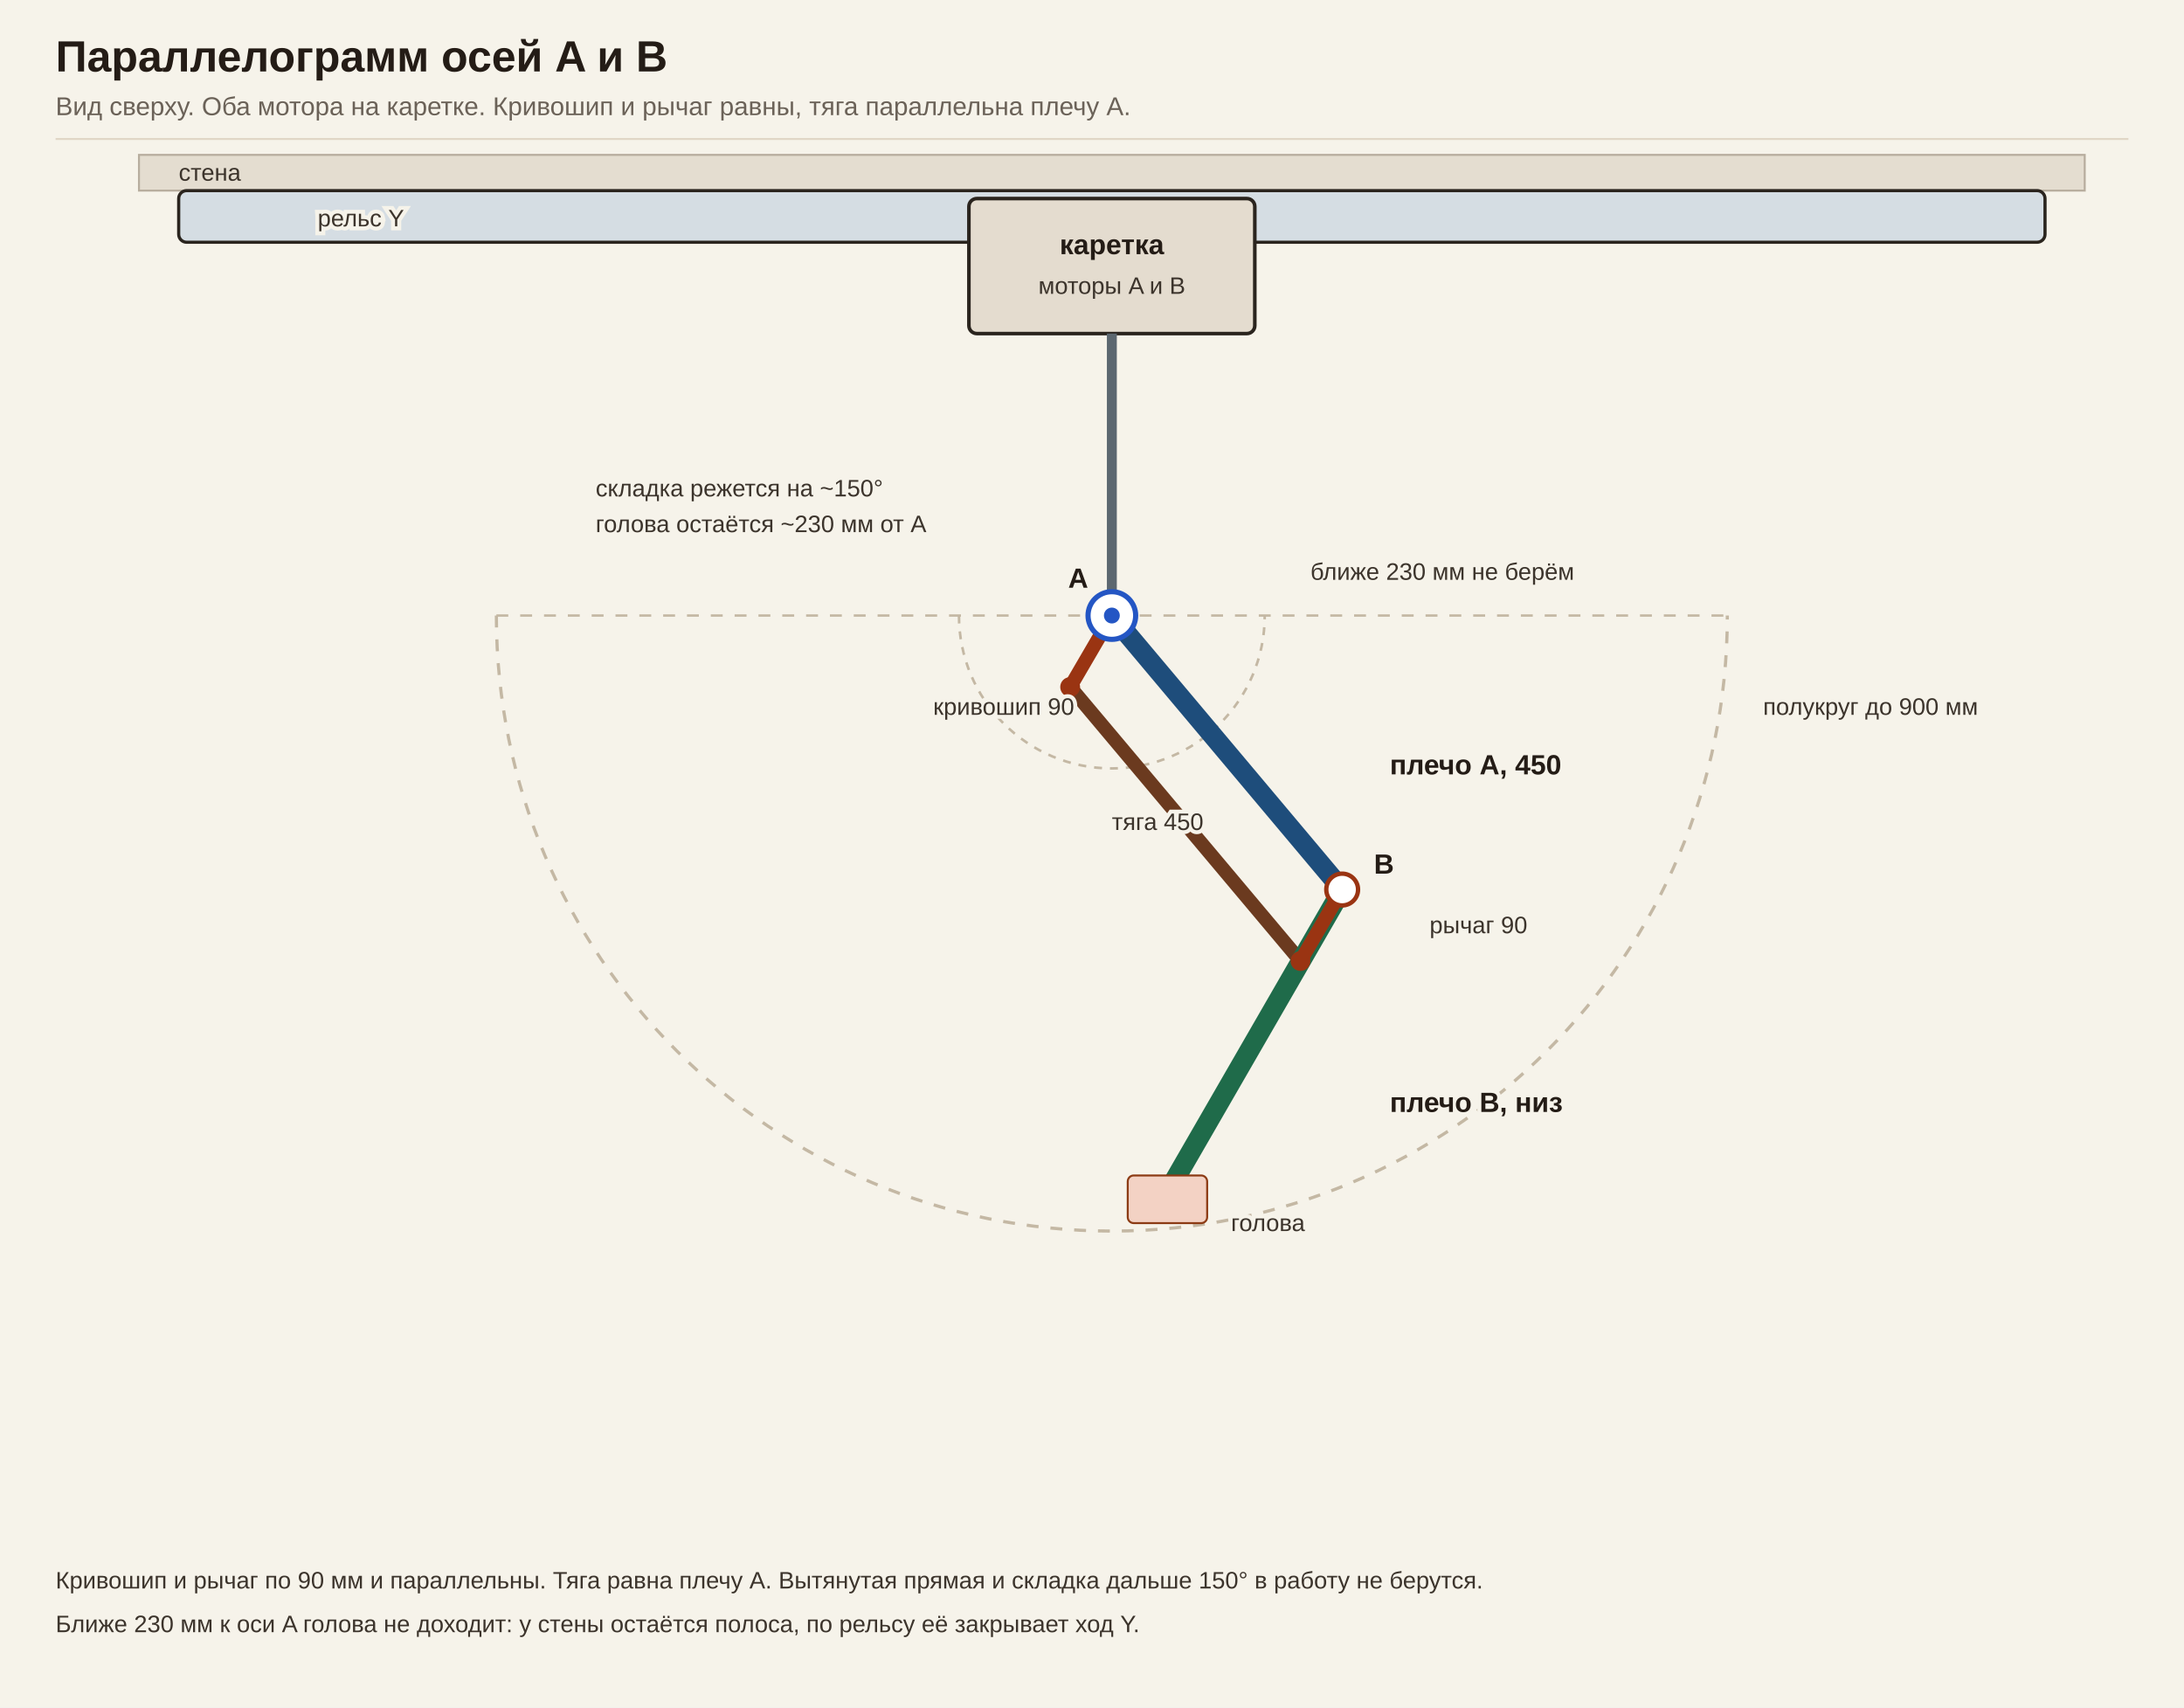
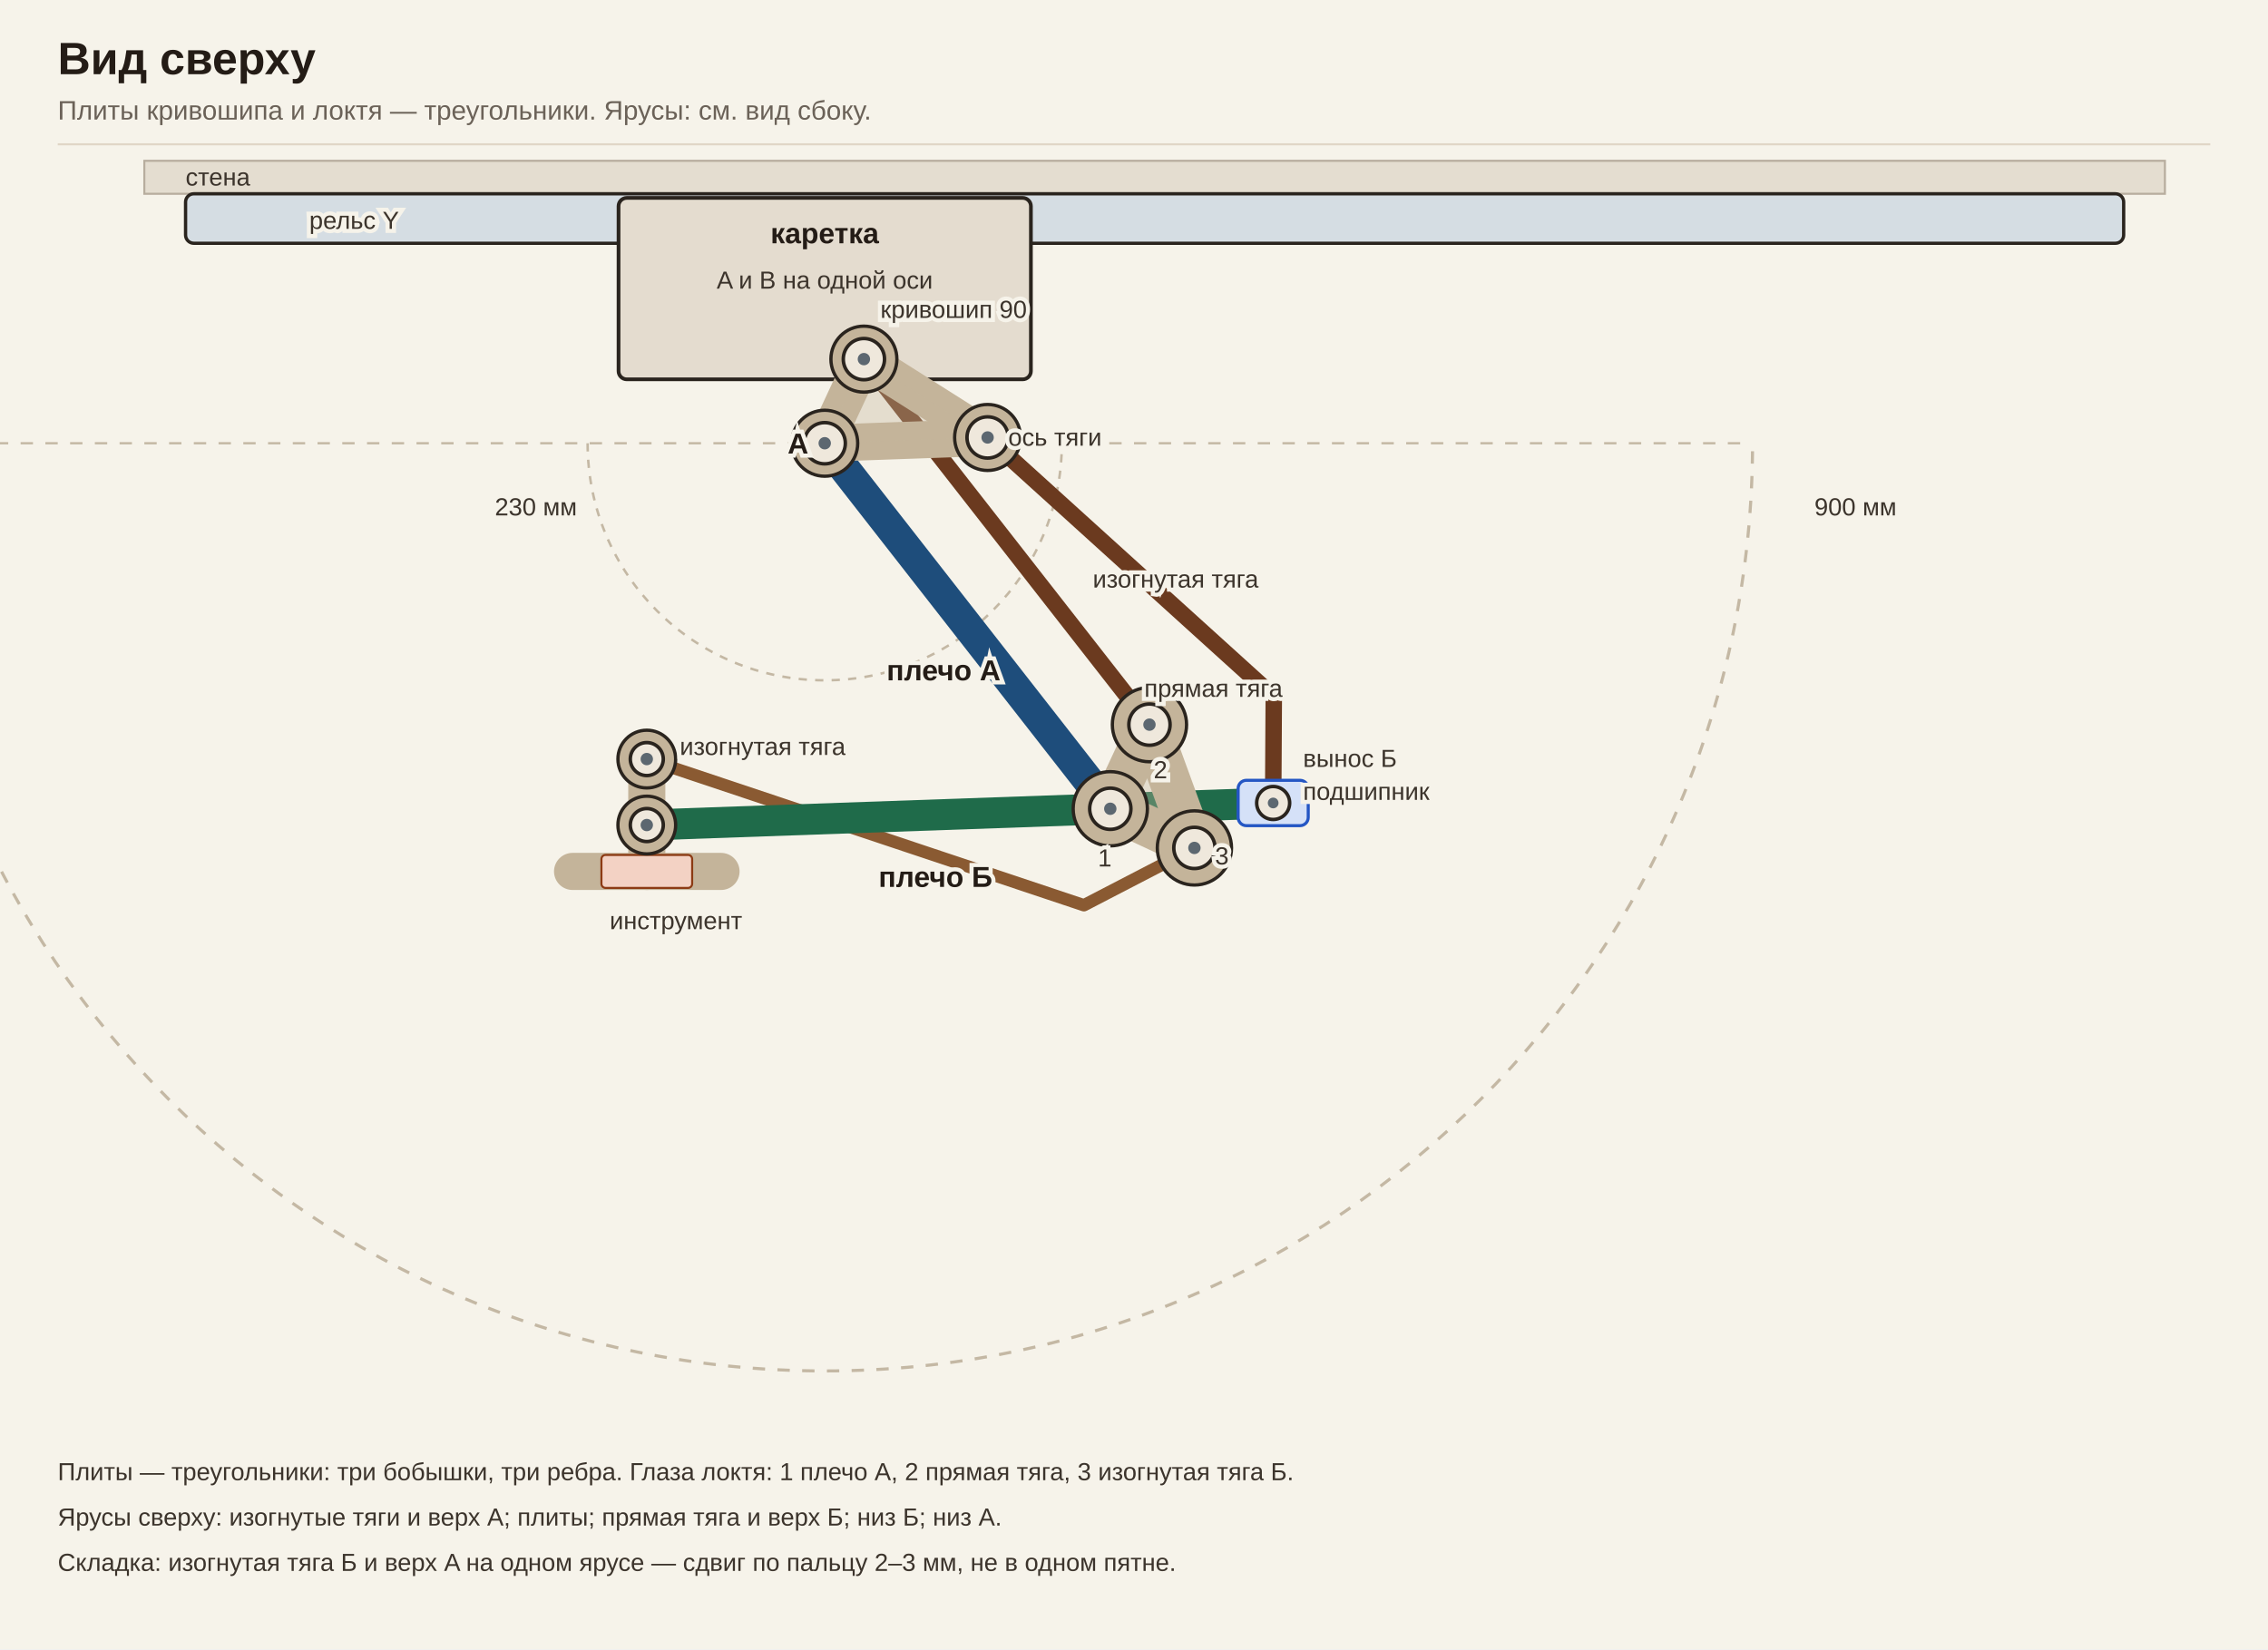
- <svg xmlns="http://www.w3.org/2000/svg" width="1100" height="860" viewBox="0 0 1100 860">
+ <svg xmlns="http://www.w3.org/2000/svg" width="1100" height="800" viewBox="0 0 1100 800">
  <rect width="100%" height="100%" fill="#f6f3ea" />
  <style>
  text { font-family: "Liberation Sans", sans-serif; fill: #241c16; }
  .title { font-size: 22px; font-weight: 700; }
  .sub { font-size: 13px; fill: #6b6258; }
  .lab { font-size: 14px; font-weight: 700; }
  .sm { font-size: 12px; fill: #3c342c; }
-   .dim { font-size: 12px; fill: #9a3412; font-weight: 700; }
  .halo { stroke: #f6f3ea; stroke-width: 4px; paint-order: stroke fill; }
</style>
-   <defs>
-     <marker id="ad" viewBox="0 0 10 8" refX="9" refY="4" markerWidth="8" markerHeight="6" orient="auto">
-       <path d="M0,0 L10,4 L0,8 Z" fill="#9a3412" />
-     </marker>
-     <pattern id="hatch" width="7" height="7" patternUnits="userSpaceOnUse" patternTransform="rotate(40)">
-       <line x1="0" y1="0" x2="0" y2="7" stroke="#9aa3ad" stroke-width="1.1" />
-     </pattern>
-   </defs>
-   <text class="title" x="28" y="36">Параллелограмм осей A и B</text>
-   <text class="sub" x="28" y="58">Вид сверху. Оба мотора на каретке. Кривошип и рычаг равны, тяга параллельна плечу A.</text>
+   <text class="title" x="28.0" y="36.0">Вид сверху</text>
+   <text class="sub" x="28.0" y="58.0">Плиты кривошипа и локтя — треугольники. Ярусы: см. вид сбоку.</text>
  <line x1="28" y1="70" x2="1072" y2="70" stroke="#e0d6c6" />
-   <path d="M250,310 A310,310 0 0 0 870,310" fill="none" stroke="#c4b8a4" stroke-width="1.6" stroke-dasharray="6 6" />
-   <line x1="250" y1="310" x2="870" y2="310" stroke="#c4b8a4" stroke-width="1.2" stroke-dasharray="6 6" />
-   <path d="M483,310 A77,77 0 0 0 637,310" fill="none" stroke="#c4b8a4" stroke-width="1.3" stroke-dasharray="4 4" />
-   <text class="sm halo" x="888" y="360">полукруг до 900 мм</text>
-   <text class="sm halo" x="660" y="292">ближе 230 мм не берём</text>
-   <rect x="70" y="78" width="980" height="18" fill="#e4ddd0" stroke="#b7ad9e" />
-   <text class="sm" x="90" y="91">стена</text>
-   <rect x="90" y="96" width="940" height="26" rx="4" fill="#d5dde3" stroke="#2a241e" stroke-width="1.6" />
-   <text class="sm halo" x="160" y="114">рельс Y</text>
-   <rect x="488" y="100" width="144" height="68" rx="4" fill="#e4dccf" stroke="#2a241e" stroke-width="1.8" />
-   <text class="lab" x="560" y="128" text-anchor="middle">каретка</text>
-   <text class="sm" x="560" y="148" text-anchor="middle">моторы A и B</text>
-   <line x1="560" y1="168" x2="560" y2="310" stroke="#5c6770" stroke-width="5" />
-   <text class="sm halo" x="300" y="250">складка режется на ~150°</text>
-   <text class="sm halo" x="300" y="268">голова остаётся ~230 мм от A</text>
-   <line x1="539" y1="346" x2="655" y2="484" stroke="#6b3a1f" stroke-width="7" stroke-linecap="round" />
-   <line x1="560" y1="310" x2="539" y2="346" stroke="#9a3412" stroke-width="7" stroke-linecap="round" />
-   <line x1="560" y1="310" x2="676" y2="448" stroke="#1e4d7b" stroke-width="10" stroke-linecap="round" />
-   <line x1="676" y1="448" x2="586" y2="604" stroke="#1f6b4a" stroke-width="10" stroke-linecap="round" />
-   <line x1="676" y1="448" x2="655" y2="484" stroke="#9a3412" stroke-width="7" stroke-linecap="round" />
-   <circle cx="560" cy="310" r="12" fill="#fff" stroke="#2456c4" stroke-width="2.6" />
-   <circle cx="560" cy="310" r="4" fill="#2456c4" />
-   <circle cx="539" cy="346" r="5" fill="#9a3412" />
-   <circle cx="676" cy="448" r="8" fill="#fff" stroke="#9a3412" stroke-width="2.2" />
-   <circle cx="655" cy="484" r="5" fill="#9a3412" />
-   <rect x="568" y="592" width="40" height="24" rx="3" fill="#f3d2c4" stroke="#8c3b14" />
-   <text class="lab halo" x="538" y="296">A</text>
-   <text class="lab halo" x="692" y="440">B</text>
-   <text class="lab halo" x="700" y="390">плечо A, 450</text>
-   <text class="sm halo" x="470" y="360">кривошип 90</text>
-   <text class="sm halo" x="560" y="418">тяга 450</text>
-   <text class="sm halo" x="720" y="470">рычаг 90</text>
-   <text class="lab halo" x="700" y="560">плечо B, низ</text>
-   <text class="sm halo" x="620" y="620">голова</text>
-   <text class="sm" x="28" y="800">Кривошип и рычаг по 90 мм и параллельны. Тяга равна плечу A. Вытянутая прямая и складка дальше 150° в работу не берутся.</text>
-   <text class="sm" x="28" y="822">Ближе 230 мм к оси A голова не доходит: у стены остаётся полоса, по рельсу её закрывает ход Y.</text>
+   <rect x="70" y="78" width="980" height="16" fill="#e4ddd0" stroke="#b7ad9e" />
+   <text class="sm" x="90.0" y="90.0">стена</text>
+   <rect x="90" y="94" width="940" height="24" rx="4" fill="#d5dde3" stroke="#2a241e" stroke-width="1.6" />
+   <text class="sm halo" x="150.0" y="111.0">рельс Y</text>
+   <rect x="300" y="96" width="200" height="88" rx="4" fill="#e4dccf" stroke="#2a241e" stroke-width="1.8" />
+   <text class="lab" x="400.0" y="118.0" text-anchor="middle">каретка</text>
+   <text class="sm" x="400.0" y="140.0" text-anchor="middle">A и B на одной оси</text>
+   <path d="M-50.0,215.0 A450.0,450.0 0 0 0 850.0,215.0" fill="none" stroke="#c4b8a4" stroke-width="1.5" stroke-dasharray="6 6" />
+   <line x1="-50.0" y1="215.0" x2="850.0" y2="215.0" stroke="#c4b8a4" stroke-width="1.1" stroke-dasharray="6 6" />
+   <path d="M285.0,215.0 A115.0,115.0 0 0 0 515.0,215.0" fill="none" stroke="#c4b8a4" stroke-width="1.2" stroke-dasharray="4 4" />
+   <text class="sm halo" x="880.0" y="250.0">900 мм</text>
+   <text class="sm halo" x="240.0" y="250.0">230 мм</text>
+   <polyline points="579.3,411.3 525.7,439.1 313.7,368.2" fill="none" stroke="#8a5a32" stroke-width="6" stroke-linecap="round" stroke-linejoin="round" />
+   <line x1="419.0" y1="174.2" x2="557.5" y2="351.5" stroke="#6b3a1f" stroke-width="8" stroke-linecap="round" />
+   <polyline points="479.0,212.2 617.8,337.9 617.5,389.5" fill="none" stroke="#6b3a1f" stroke-width="8" stroke-linecap="round" stroke-linejoin="round" />
+   <line x1="400.0" y1="215.0" x2="538.5" y2="392.3" stroke="#1e4d7b" stroke-width="15" stroke-linecap="butt" />
+   <line x1="617.5" y1="389.5" x2="313.7" y2="400.2" stroke="#1f6b4a" stroke-width="15" stroke-linecap="butt" />
+   <line x1="538.5" y1="392.3" x2="557.5" y2="351.5" stroke="#c4b49a" stroke-width="20" stroke-linecap="round" />
+   <line x1="538.5" y1="392.3" x2="579.3" y2="411.3" stroke="#c4b49a" stroke-width="20" stroke-linecap="round" />
+   <line x1="557.5" y1="351.5" x2="579.3" y2="411.3" stroke="#c4b49a" stroke-width="20" stroke-linecap="round" />
+   <polygon points="538.5,392.3 557.5,351.5 579.3,411.3" fill="#c4b49a" fill-opacity="0.35" stroke="none" />
+   <circle cx="538.5" cy="392.3" r="18" fill="#c4b49a" stroke="#2a241e" stroke-width="1.6" />
+   <circle cx="538.5" cy="392.3" r="10" fill="#efe8dc" stroke="#2a241e" stroke-width="1.7" />
+   <circle cx="538.5" cy="392.3" r="3" fill="#5c6770" />
+   <circle cx="557.5" cy="351.5" r="18" fill="#c4b49a" stroke="#2a241e" stroke-width="1.6" />
+   <circle cx="557.5" cy="351.5" r="10" fill="#efe8dc" stroke="#2a241e" stroke-width="1.7" />
+   <circle cx="557.5" cy="351.5" r="3" fill="#5c6770" />
+   <circle cx="579.3" cy="411.3" r="18" fill="#c4b49a" stroke="#2a241e" stroke-width="1.6" />
+   <circle cx="579.3" cy="411.3" r="10" fill="#efe8dc" stroke="#2a241e" stroke-width="1.7" />
+   <circle cx="579.3" cy="411.3" r="3" fill="#5c6770" />
+   <line x1="400.0" y1="215.0" x2="419.0" y2="174.2" stroke="#c4b49a" stroke-width="18" stroke-linecap="round" />
+   <line x1="400.0" y1="215.0" x2="479.0" y2="212.2" stroke="#c4b49a" stroke-width="18" stroke-linecap="round" />
+   <line x1="419.0" y1="174.2" x2="479.0" y2="212.2" stroke="#c4b49a" stroke-width="18" stroke-linecap="round" />
+   <polygon points="400.0,215.0 419.0,174.2 479.0,212.2" fill="#c4b49a" fill-opacity="0.35" stroke="none" />
+   <circle cx="400.0" cy="215.0" r="16" fill="#c4b49a" stroke="#2a241e" stroke-width="1.6" />
+   <circle cx="400.0" cy="215.0" r="10" fill="#efe8dc" stroke="#2a241e" stroke-width="1.7" />
+   <circle cx="400.0" cy="215.0" r="3" fill="#5c6770" />
+   <circle cx="419.0" cy="174.2" r="16" fill="#c4b49a" stroke="#2a241e" stroke-width="1.6" />
+   <circle cx="419.0" cy="174.2" r="10" fill="#efe8dc" stroke="#2a241e" stroke-width="1.7" />
+   <circle cx="419.0" cy="174.2" r="3" fill="#5c6770" />
+   <circle cx="479.0" cy="212.2" r="16" fill="#c4b49a" stroke="#2a241e" stroke-width="1.6" />
+   <circle cx="479.0" cy="212.2" r="10" fill="#efe8dc" stroke="#2a241e" stroke-width="1.7" />
+   <circle cx="479.0" cy="212.2" r="3" fill="#5c6770" />
+   <rect x="600.5" y="378.5" width="34" height="22" rx="4" fill="#d5e1f8" stroke="#2456c4" stroke-width="1.5" />
+   <circle cx="617.5" cy="389.5" r="8" fill="#efe8dc" stroke="#2a241e" stroke-width="1.7" />
+   <circle cx="617.5" cy="389.5" r="2.6" fill="#5c6770" />
+   <line x1="313.7" y1="368.2" x2="313.7" y2="422.7" stroke="#c4b49a" stroke-width="18" stroke-linecap="round" />
+   <line x1="277.7" y1="422.7" x2="349.7" y2="422.7" stroke="#c4b49a" stroke-width="18" stroke-linecap="round" />
+   <rect x="291.7" y="414.7" width="44" height="16" rx="2" fill="#f3d2c4" stroke="#8c3b14" />
+   <circle cx="313.7" cy="400.2" r="14" fill="#c4b49a" stroke="#2a241e" stroke-width="1.6" />
+   <circle cx="313.7" cy="400.2" r="8" fill="#efe8dc" stroke="#2a241e" stroke-width="1.7" />
+   <circle cx="313.7" cy="400.2" r="3" fill="#5c6770" />
+   <circle cx="313.7" cy="368.2" r="14" fill="#c4b49a" stroke="#2a241e" stroke-width="1.6" />
+   <circle cx="313.7" cy="368.2" r="8" fill="#efe8dc" stroke="#2a241e" stroke-width="1.7" />
+   <circle cx="313.7" cy="368.2" r="3" fill="#5c6770" />
+   <text class="lab halo" x="382.0" y="220.0">A</text>
+   <text class="sm halo" x="427.0" y="154.2">кривошип 90</text>
+   <text class="sm halo" x="489.0" y="216.2">ось тяги</text>
+   <text class="lab halo" x="430.0" y="330.0">плечо A</text>
+   <text class="sm halo" x="555.0" y="338.0">прямая тяга</text>
+   <text class="sm halo" x="530.0" y="285.0">изогнутая тяга</text>
+   <text class="sm halo" x="532.5" y="420.3">1</text>
+   <text class="sm halo" x="559.5" y="377.5">2</text>
+   <text class="sm halo" x="589.3" y="419.3">3</text>
+   <text class="sm halo" x="632.0" y="372.0">вынос Б</text>
+   <text class="sm halo" x="632.0" y="388.0">подшипник</text>
+   <text class="lab halo" x="426.1" y="430.2">плечо Б</text>
+   <text class="sm halo" x="329.7" y="366.2">изогнутая тяга</text>
+   <text class="sm halo" x="295.7" y="450.7">инструмент</text>
+   <text class="sm" x="28.0" y="718.0">Плиты — треугольники: три бобышки, три ребра. Глаза локтя: 1 плечо A, 2 прямая тяга, 3 изогнутая тяга Б.</text>
+   <text class="sm" x="28.0" y="740.0">Ярусы сверху: изогнутые тяги и верх A; плиты; прямая тяга и верх Б; низ Б; низ A.</text>
+   <text class="sm" x="28.0" y="762.0">Складка: изогнутая тяга Б и верх A на одном ярусе — сдвиг по пальцу 2–3 мм, не в одном пятне.</text>
</svg>
